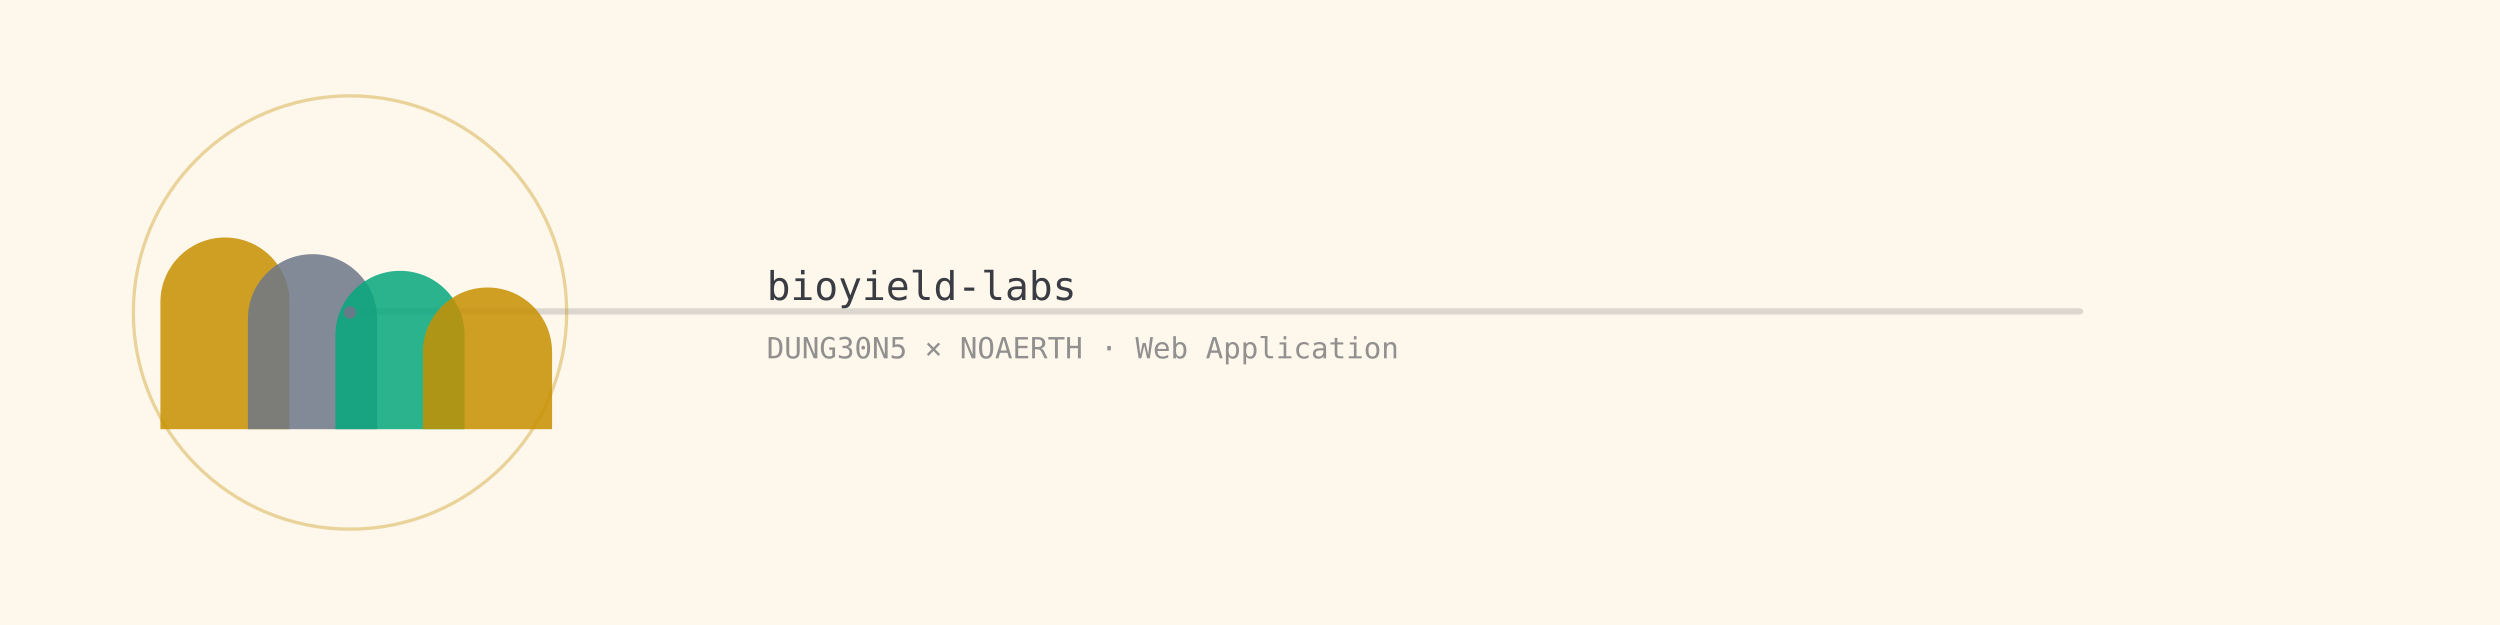
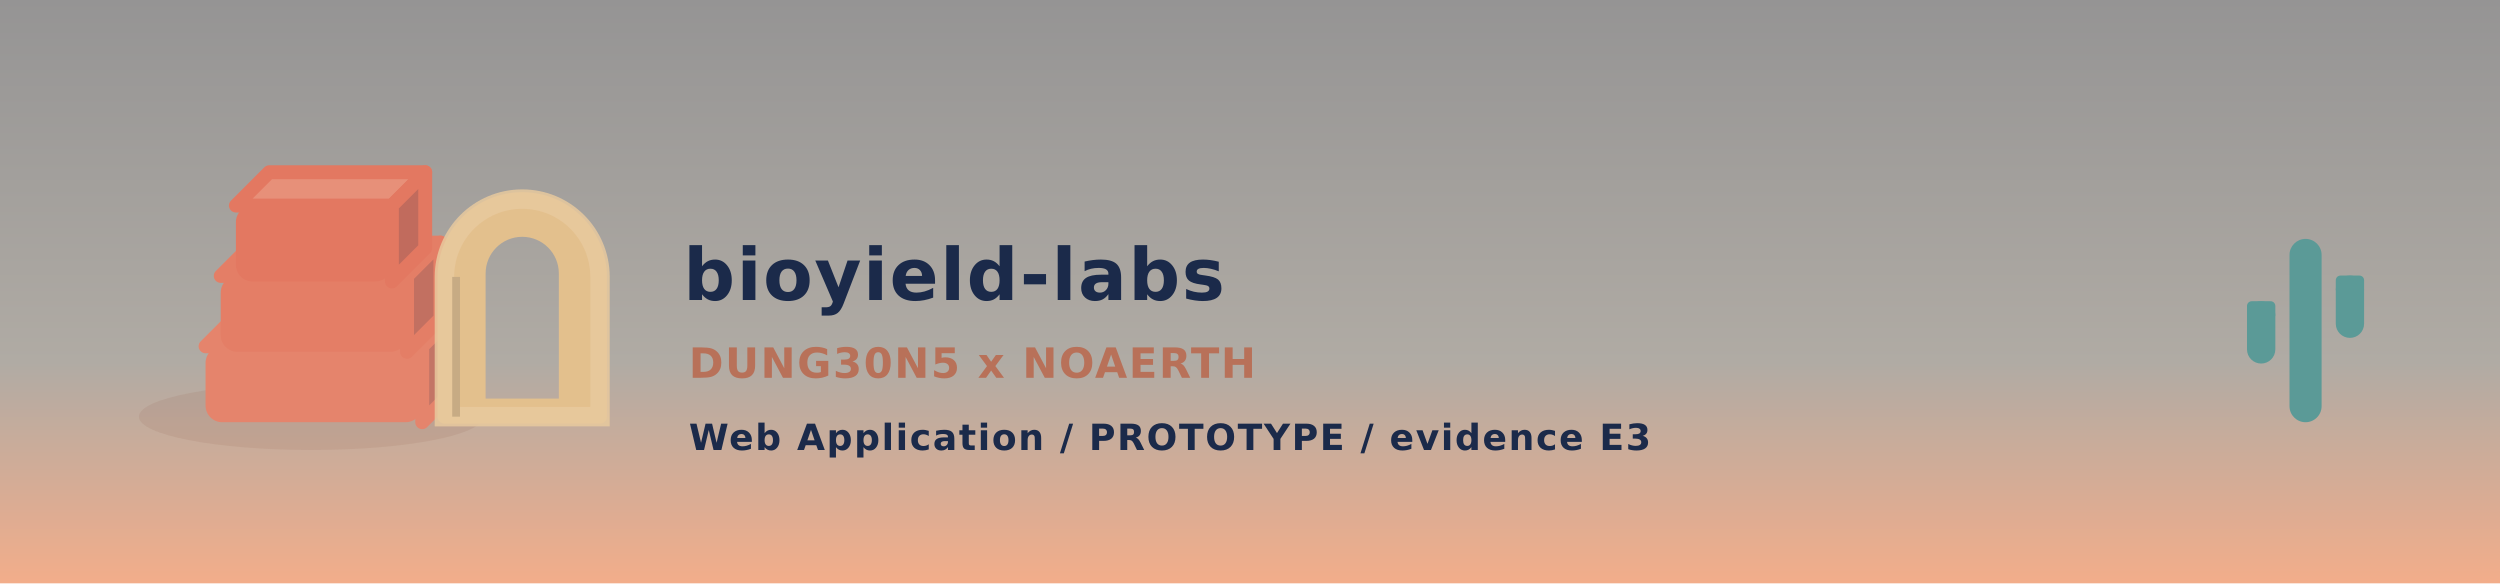
- <svg xmlns="http://www.w3.org/2000/svg" viewBox="0 0 1200 300" width="1200" height="300" role="img" aria-label="bioyield-labs identity object">
-   <rect width="1200" height="300" fill="#fef8ec" />
-   <defs>
-     <linearGradient id="gft" x1="0" y1="0" x2="1" y2="1">
-       <stop offset="0%" stop-color="#c78f02" />
-       <stop offset="100%" stop-color="#6e7788" />
-     </linearGradient>
-   </defs>
-   <rect x="168.00" y="148.00" width="832.00" height="3.00" rx="2.00" fill="rgba(37,40,49,0.160)" opacity="1.00" />
-   <path d="M77.00,206.00 L77.00,145.00 A31.00,31.00 0 0 1 139.00,145.00 L139.00,206.00 Z" fill="rgba(199,143,2,0.850)" opacity="1.00" />
-   <path d="M119.00,206.00 L119.00,153.00 A31.00,31.00 0 0 1 181.00,153.00 L181.00,206.00 Z" fill="rgba(110,119,136,0.850)" opacity="1.00" />
-   <path d="M161.00,206.00 L161.00,161.00 A31.00,31.00 0 0 1 223.00,161.00 L223.00,206.00 Z" fill="rgba(5,167,125,0.850)" opacity="1.00" />
-   <path d="M203.00,206.00 L203.00,169.00 A31.00,31.00 0 0 1 265.00,169.00 L265.00,206.00 Z" fill="rgba(199,143,2,0.850)" opacity="1.00" />
+ <svg xmlns="http://www.w3.org/2000/svg" width="900" height="210" viewBox="0 0 900 210" role="img" aria-label="bioyield-labs - identity object">
+   <linearGradient id="skyf" x1="0" y1="0" x2="0" y2="1">
+     <stop offset="0" stop-color="#959494" />
+     <stop offset="0.62" stop-color="#b0aba4" />
+     <stop offset="1" stop-color="#f3ad8a" />
+   </linearGradient>
+   <rect width="900" height="210" fill="url(#skyf)" />
+   <rect x="0" y="352" width="900" height="-142" fill="#e9cda3" />
+   <rect x="0" y="352" width="900" height="3" fill="#ebd1a9" />
+   <ellipse cx="112" cy="150" rx="62" ry="12" fill="rgba(138,90,68,0.11)" />
  <g>
-     <circle cx="168.00" cy="150.00" r="104.00" fill="none" stroke="rgba(199,143,2,0.350)" stroke-width="1.60" opacity="1.00" />
-     <animate attributeName="opacity" values="0.25;1.0;0.25" dur="13.4s" begin="0s" repeatCount="indefinite" />
+     <path d="M74,124.67 L152,124.67 L164,112.67 L86,112.67 Z" fill="#e99a82" stroke="#e5846c" stroke-width="5" stroke-linejoin="round" />
+     <path d="M152,124.67 L164,112.67 L164,140 L152,152 Z" fill="#c37566" stroke="#e5846c" stroke-width="5" stroke-linejoin="round" />
+     <rect x="74" y="124.67" width="78" height="27.33" rx="6" fill="#e5846c" />
+     <path d="M79.46,99.33 L146.54,99.33 L158.54,87.33 L91.46,87.33 Z" fill="#e8957d" stroke="#e47e66" stroke-width="5" stroke-linejoin="round" />
+     <path d="M146.54,99.33 L158.54,87.33 L158.54,114.67 L146.54,126.67 Z" fill="#c27061" stroke="#e47e66" stroke-width="5" stroke-linejoin="round" />
+     <rect x="79.46" y="99.33" width="67.08" height="27.33" rx="6" fill="#e47e66" />
+     <path d="M84.92,74 L141.08,74 L153.08,62 L96.92,62 Z" fill="#e79079" stroke="#e37861" stroke-width="5" stroke-linejoin="round" />
+     <path d="M141.08,74 L153.08,62 L153.08,89.33 L141.08,101.33 Z" fill="#c16b5d" stroke="#e37861" stroke-width="5" stroke-linejoin="round" />
+     <rect x="84.92" y="74" width="56.16" height="27.33" rx="6" fill="#e37861" />
+     <animate attributeName="opacity" values="0.72;1;0.72" dur="6s" begin="0s" repeatCount="indefinite" />
  </g>
-   <circle cx="168" cy="150" r="3" fill="rgba(110,119,136,0.900)">
-     <animate attributeName="opacity" values="0.35;0.95;0.35" dur="13.4s" begin="0s" repeatCount="indefinite" />
-   </circle>
-   <text x="368" y="144" font-family="ui-monospace,Menlo,monospace" font-size="19" fill="rgba(37,40,49,0.900)">bioyield-labs</text>
-   <text x="368" y="172" font-family="ui-monospace,Menlo,monospace" font-size="14" fill="rgba(37,40,49,0.500)">DUNG30N5 × NOAERTH · Web Application</text>
+   <path d="M160,150 L160,99.68 A28,28 0 0 1 216,99.68 L216,150 Z M172.32,146 L172.32,98.43 A15.68,15.68 0 0 1 203.68,98.43 L203.68,146 Z" fill="#e3c08d" fill-rule="evenodd" stroke="#e3c08d" stroke-width="5" stroke-linejoin="round" />
+   <path d="M160,150 L160,99.68 A28,28 0 0 1 216,99.68 L216,150 Z" fill="none" stroke="#e8c99d" stroke-width="7" stroke-linecap="round" opacity="0.85" />
+   <rect x="162.8" y="99.68" width="2.8" height="50.32" fill="#c7ab84" />
+   <text x="246" y="108" font-family="Verdana,DejaVu Sans,sans-serif" font-size="26" font-weight="700" letter-spacing="0.6" fill="#1b2a4a" text-anchor="start">bioyield-labs</text>
+   <text x="248" y="136" font-family="Verdana,DejaVu Sans,sans-serif" font-size="15" font-weight="700" letter-spacing="0.6" fill="#b87159" text-anchor="start">DUNG30N5 x NOAERTH</text>
+   <text x="248" y="162" font-family="Verdana,DejaVu Sans,sans-serif" font-size="13" font-weight="700" letter-spacing="0.6" fill="#1b2a4a" text-anchor="start">Web Application  /  PROTOTYPE  /  evidence E3</text>
+   <rect x="824.22" y="86" width="11.56" height="66" rx="5.78" fill="#5b9a97" />
+   <rect x="808.92" y="108.44" width="10.2" height="22.44" rx="5.1" fill="#5b9a97" />
+   <rect x="808.92" y="108.44" width="10.2" height="6.6" rx="1.7" fill="#5b9a97" />
+   <rect x="840.88" y="99.2" width="10.2" height="22.44" rx="5.1" fill="#5b9a97" />
+   <rect x="840.88" y="99.2" width="10.2" height="6.6" rx="1.7" fill="#5b9a97" />
</svg>
